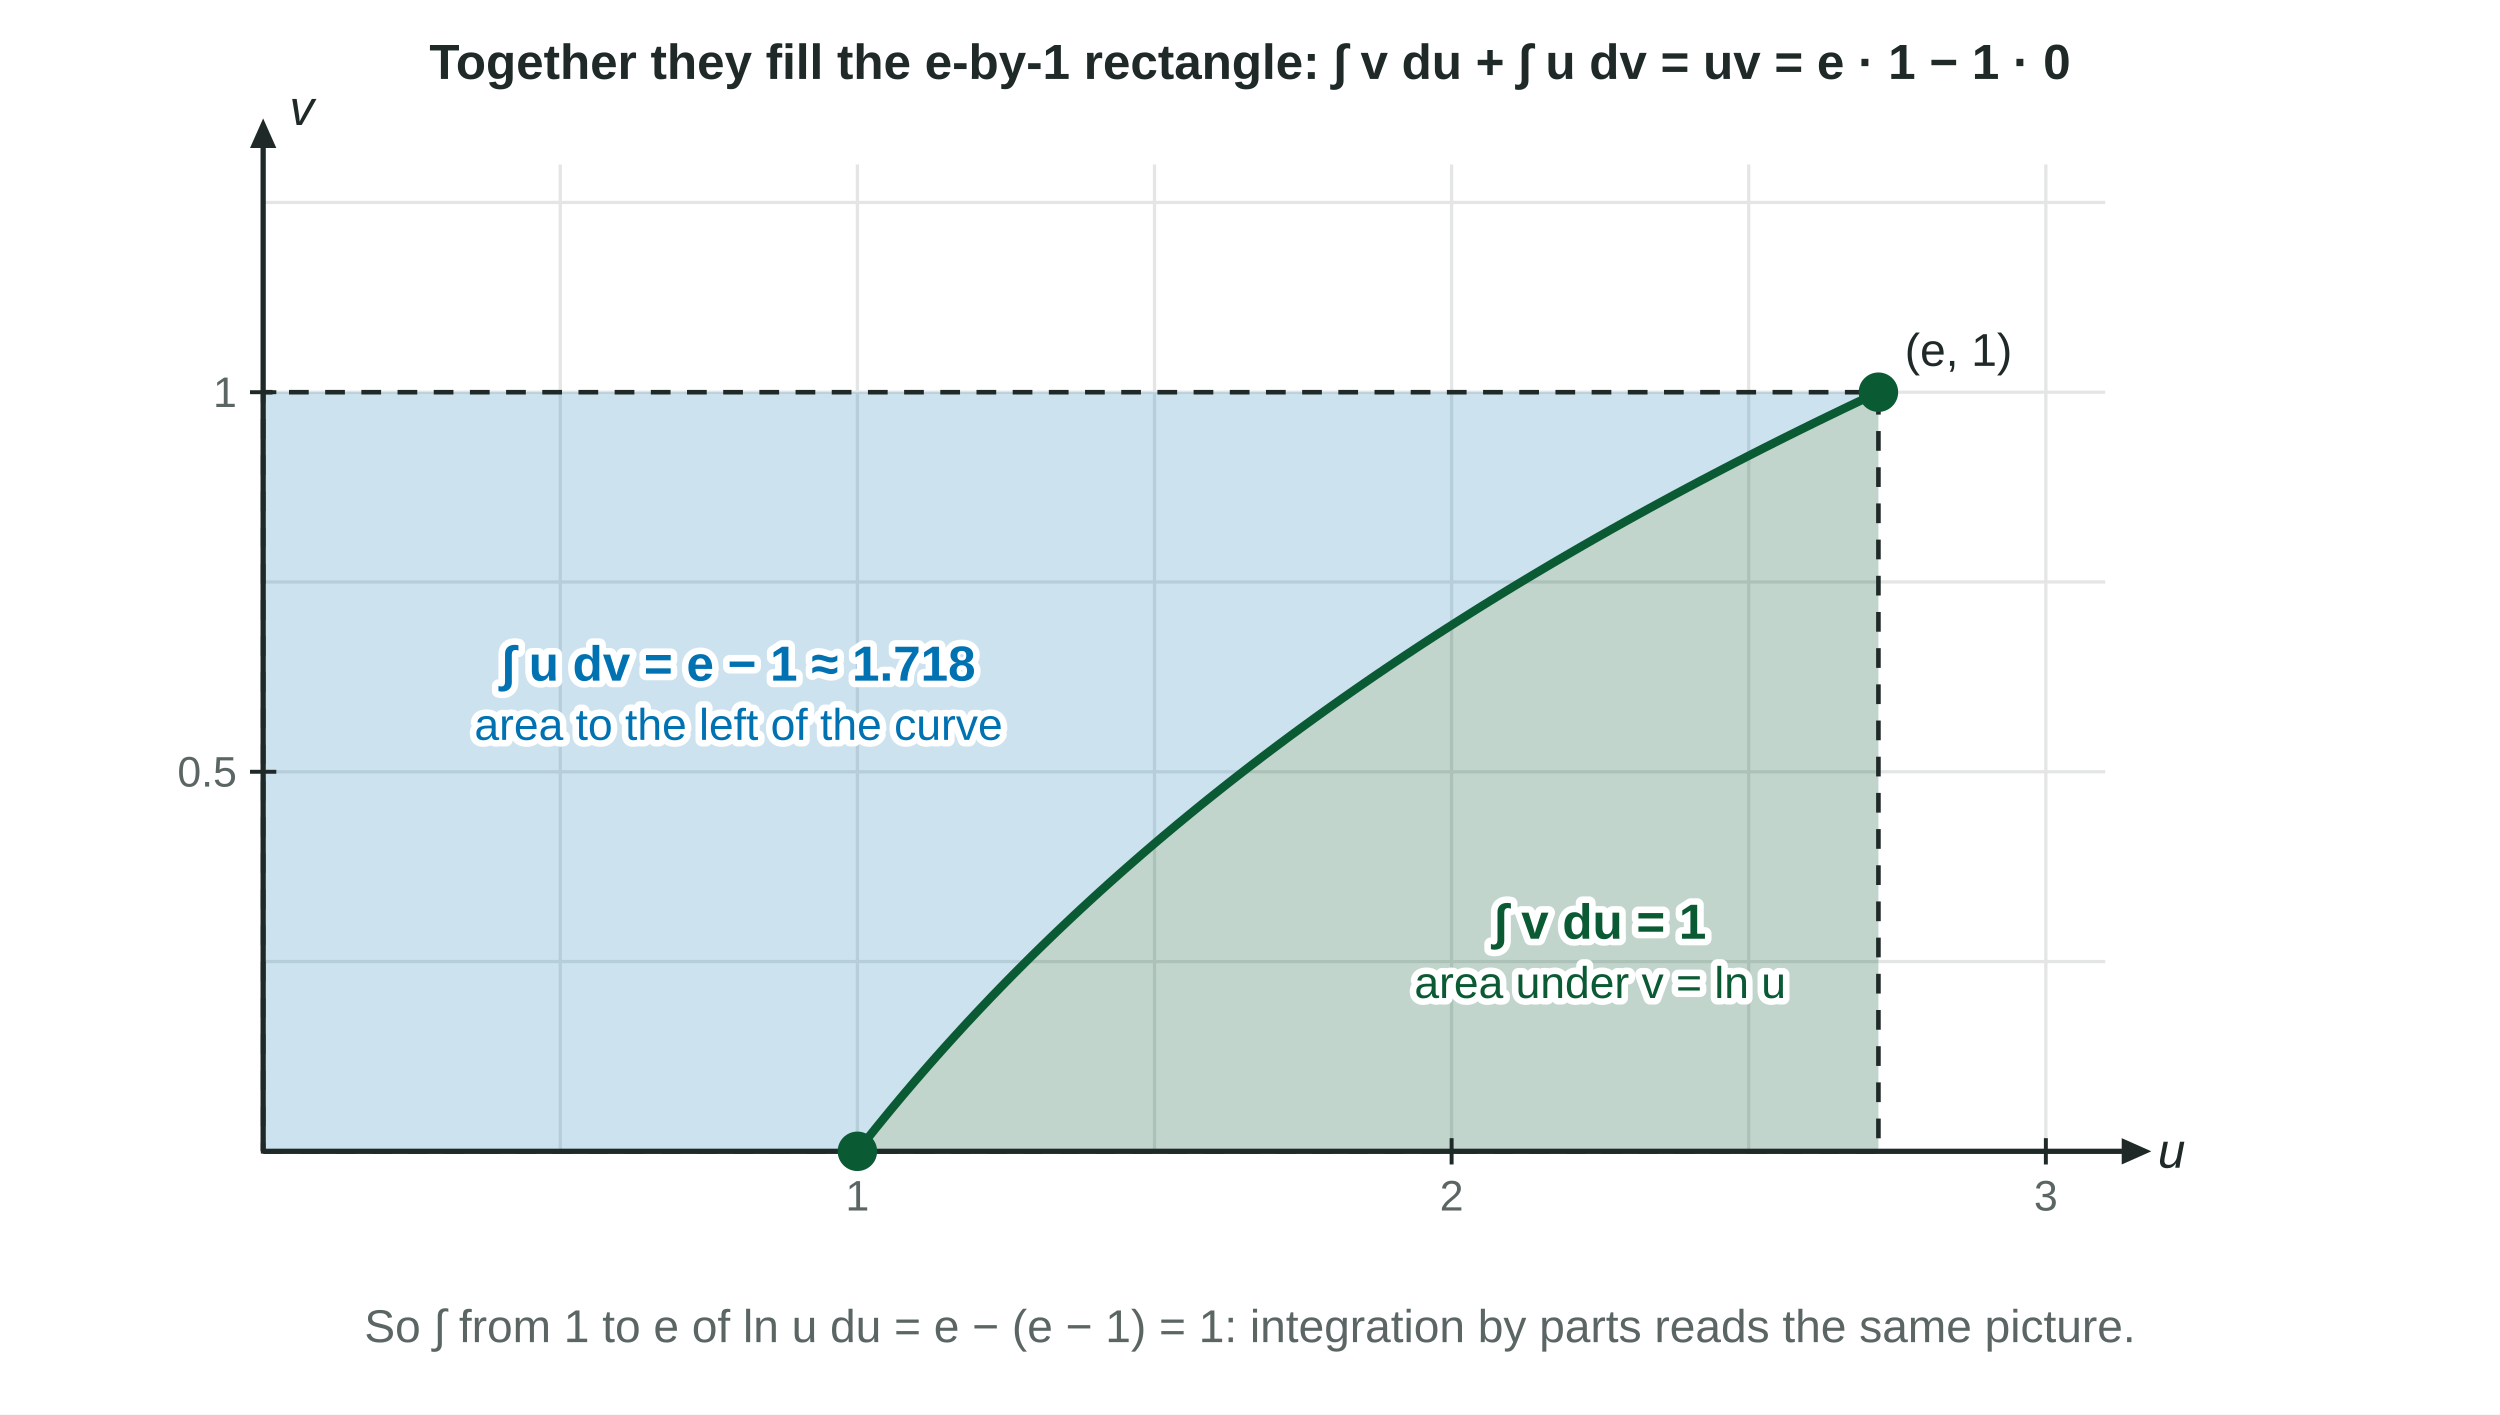
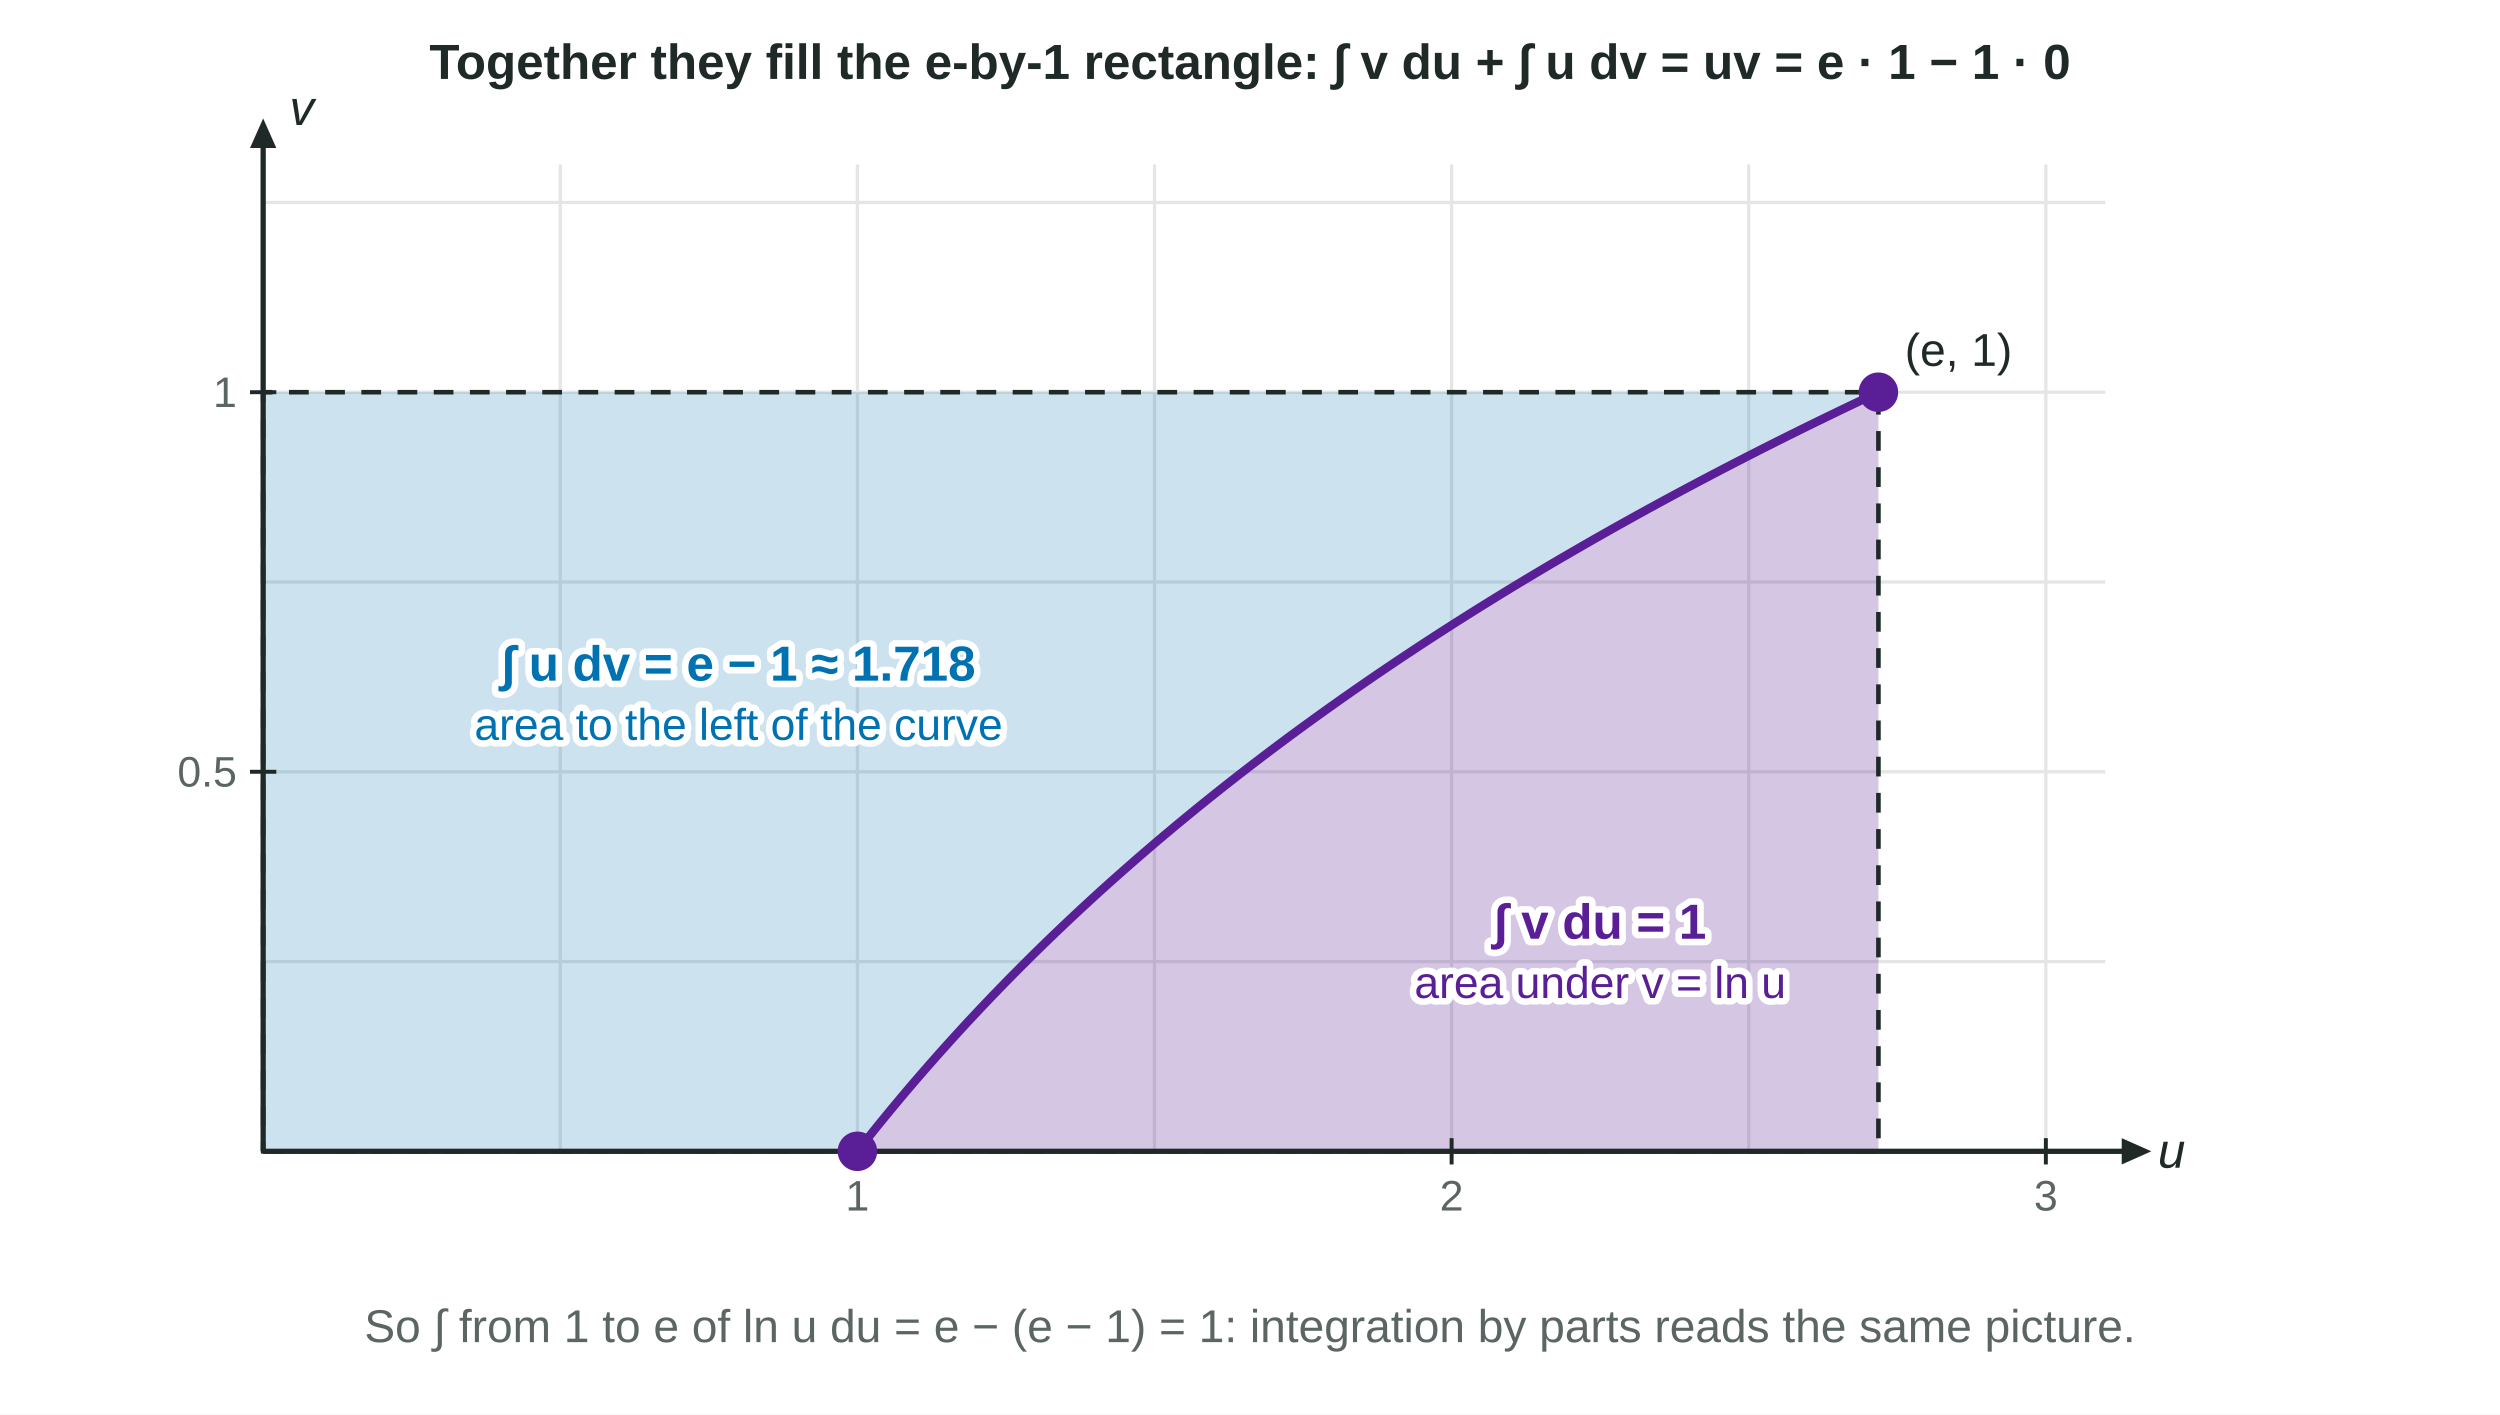
<svg xmlns="http://www.w3.org/2000/svg" viewBox="0 0 760 430" width="760" height="430" role="img" aria-labelledby="integration-by-parts-areas-t integration-by-parts-areas-d">
  <rect width="760" height="430" fill="#fff" />
  <g stroke="#E3E6E5" stroke-width="1">
    <line x1="80" y1="50" x2="80" y2="350" />
    <line x1="170.32" y1="50" x2="170.32" y2="350" />
    <line x1="260.65" y1="50" x2="260.65" y2="350" />
    <line x1="350.97" y1="50" x2="350.97" y2="350" />
    <line x1="441.29" y1="50" x2="441.29" y2="350" />
    <line x1="531.61" y1="50" x2="531.61" y2="350" />
    <line x1="621.94" y1="50" x2="621.94" y2="350" />
    <line x1="80" y1="350" x2="640" y2="350" />
    <line x1="80" y1="292.31" x2="640" y2="292.31" />
    <line x1="80" y1="234.62" x2="640" y2="234.62" />
    <line x1="80" y1="176.92" x2="640" y2="176.92" />
    <line x1="80" y1="119.23" x2="640" y2="119.23" />
    <line x1="80" y1="61.54" x2="640" y2="61.54" />
  </g>
-   <polygon points="260.65,350 261.68,348.68 262.71,347.37 263.75,346.07 264.78,344.77 265.82,343.48 266.85,342.2 267.89,340.93 268.92,339.66 269.96,338.4 270.99,337.15 272.03,335.9 273.06,334.66 274.1,333.43 275.13,332.2 276.17,330.98 277.2,329.77 278.23,328.56 279.27,327.36 280.3,326.16 281.34,324.97 282.37,323.79 283.41,322.61 284.44,321.44 285.48,320.28 286.51,319.12 287.55,317.96 288.58,316.82 289.62,315.68 290.65,314.54 291.69,313.41 292.72,312.28 293.75,311.16 294.79,310.05 295.82,308.94 296.86,307.84 297.89,306.74 298.93,305.64 299.96,304.56 301,303.47 302.03,302.4 303.07,301.32 304.1,300.25 305.14,299.19 306.17,298.13 307.21,297.08 308.24,296.03 309.27,294.99 310.31,293.95 311.34,292.91 312.38,291.88 313.41,290.86 314.45,289.84 315.48,288.82 316.52,287.81 317.55,286.8 318.59,285.8 319.62,284.8 320.66,283.81 321.69,282.82 322.73,281.83 323.76,280.85 324.79,279.87 325.83,278.9 326.86,277.93 327.9,276.97 328.93,276 329.97,275.05 331,274.09 332.04,273.14 333.07,272.2 334.11,271.26 335.14,270.32 336.18,269.39 337.21,268.46 338.24,267.53 339.28,266.61 340.31,265.69 341.35,264.77 342.38,263.86 343.42,262.95 344.45,262.05 345.49,261.15 346.52,260.25 347.56,259.35 348.59,258.46 349.63,257.58 350.66,256.69 351.7,255.81 352.73,254.93 353.76,254.06 354.8,253.19 355.83,252.32 356.87,251.46 357.9,250.6 358.94,249.74 359.97,248.89 361.01,248.04 362.04,247.19 363.08,246.34 364.11,245.5 365.15,244.66 366.18,243.83 367.22,242.99 368.25,242.16 369.28,241.34 370.32,240.51 371.35,239.69 372.39,238.87 373.42,238.06 374.46,237.25 375.49,236.44 376.53,235.63 377.56,234.83 378.6,234.02 379.63,233.23 380.67,232.43 381.7,231.64 382.74,230.85 383.77,230.06 384.8,229.28 385.84,228.49 386.87,227.71 387.91,226.94 388.94,226.16 389.98,225.39 391.01,224.62 392.05,223.86 393.08,223.09 394.12,222.33 395.15,221.57 396.19,220.82 397.22,220.06 398.26,219.31 399.29,218.56 400.32,217.82 401.36,217.07 402.39,216.33 403.43,215.59 404.46,214.85 405.5,214.12 406.53,213.39 407.57,212.66 408.6,211.93 409.64,211.2 410.67,210.48 411.71,209.76 412.74,209.04 413.78,208.32 414.81,207.61 415.84,206.9 416.88,206.19 417.91,205.48 418.95,204.77 419.98,204.07 421.02,203.37 422.05,202.67 423.09,201.97 424.12,201.28 425.16,200.59 426.19,199.89 427.23,199.21 428.26,198.52 429.3,197.83 430.33,197.15 431.36,196.47 432.4,195.79 433.43,195.12 434.47,194.44 435.5,193.77 436.54,193.1 437.57,192.43 438.61,191.76 439.64,191.1 440.68,190.44 441.71,189.77 442.75,189.11 443.78,188.46 444.82,187.8 445.85,187.15 446.88,186.5 447.92,185.85 448.95,185.2 449.99,184.55 451.02,183.91 452.06,183.27 453.09,182.62 454.13,181.99 455.16,181.35 456.2,180.71 457.23,180.08 458.27,179.45 459.3,178.82 460.34,178.19 461.37,177.56 462.4,176.94 463.44,176.31 464.47,175.69 465.51,175.07 466.54,174.45 467.58,173.83 468.61,173.22 469.65,172.61 470.68,171.99 471.72,171.38 472.75,170.77 473.79,170.17 474.82,169.56 475.86,168.96 476.89,168.36 477.92,167.76 478.96,167.16 479.99,166.56 481.03,165.96 482.06,165.37 483.1,164.77 484.13,164.18 485.17,163.59 486.2,163 487.24,162.42 488.27,161.83 489.31,161.25 490.34,160.66 491.38,160.08 492.41,159.5 493.44,158.93 494.48,158.35 495.51,157.77 496.55,157.2 497.58,156.63 498.62,156.06 499.65,155.49 500.69,154.92 501.72,154.35 502.76,153.79 503.79,153.22 504.83,152.66 505.86,152.1 506.9,151.54 507.93,150.98 508.96,150.42 510,149.87 511.03,149.31 512.07,148.76 513.1,148.21 514.14,147.66 515.17,147.11 516.21,146.56 517.24,146.01 518.28,145.47 519.31,144.92 520.35,144.38 521.38,143.84 522.42,143.3 523.45,142.76 524.48,142.22 525.52,141.68 526.55,141.15 527.59,140.61 528.62,140.08 529.66,139.55 530.69,139.02 531.73,138.49 532.76,137.96 533.8,137.44 534.83,136.91 535.87,136.39 536.9,135.86 537.94,135.34 538.97,134.82 540,134.3 541.04,133.78 542.07,133.26 543.11,132.75 544.14,132.23 545.18,131.72 546.21,131.21 547.25,130.69 548.28,130.18 549.32,129.67 550.35,129.17 551.39,128.66 552.42,128.15 553.46,127.65 554.49,127.14 555.52,126.64 556.56,126.14 557.59,125.64 558.63,125.14 559.66,124.64 560.7,124.15 561.73,123.65 562.77,123.15 563.8,122.66 564.84,122.17 565.87,121.67 566.91,121.18 567.94,120.69 568.98,120.21 570.01,119.72 571.04,119.23 571.04,350 570.01,350 568.98,350 567.94,350 566.91,350 565.87,350 564.84,350 563.8,350 562.77,350 561.73,350 560.7,350 559.66,350 558.63,350 557.59,350 556.56,350 555.52,350 554.49,350 553.46,350 552.42,350 551.39,350 550.35,350 549.32,350 548.28,350 547.25,350 546.21,350 545.18,350 544.14,350 543.11,350 542.07,350 541.04,350 540,350 538.97,350 537.94,350 536.9,350 535.87,350 534.83,350 533.8,350 532.76,350 531.73,350 530.69,350 529.66,350 528.62,350 527.59,350 526.55,350 525.52,350 524.48,350 523.45,350 522.42,350 521.38,350 520.35,350 519.31,350 518.28,350 517.24,350 516.21,350 515.17,350 514.14,350 513.1,350 512.07,350 511.03,350 510,350 508.96,350 507.93,350 506.9,350 505.86,350 504.83,350 503.79,350 502.76,350 501.72,350 500.69,350 499.65,350 498.62,350 497.58,350 496.55,350 495.51,350 494.48,350 493.44,350 492.41,350 491.38,350 490.34,350 489.31,350 488.27,350 487.24,350 486.2,350 485.17,350 484.13,350 483.1,350 482.06,350 481.03,350 479.99,350 478.96,350 477.92,350 476.89,350 475.86,350 474.82,350 473.79,350 472.75,350 471.72,350 470.68,350 469.65,350 468.61,350 467.58,350 466.54,350 465.51,350 464.47,350 463.44,350 462.4,350 461.37,350 460.34,350 459.3,350 458.27,350 457.23,350 456.2,350 455.16,350 454.13,350 453.09,350 452.06,350 451.02,350 449.99,350 448.95,350 447.92,350 446.88,350 445.85,350 444.82,350 443.78,350 442.75,350 441.71,350 440.68,350 439.64,350 438.61,350 437.57,350 436.54,350 435.5,350 434.47,350 433.43,350 432.4,350 431.36,350 430.33,350 429.3,350 428.26,350 427.23,350 426.19,350 425.16,350 424.12,350 423.09,350 422.05,350 421.02,350 419.98,350 418.95,350 417.91,350 416.88,350 415.84,350 414.81,350 413.78,350 412.74,350 411.71,350 410.67,350 409.64,350 408.6,350 407.57,350 406.53,350 405.5,350 404.46,350 403.43,350 402.39,350 401.36,350 400.32,350 399.29,350 398.26,350 397.22,350 396.19,350 395.15,350 394.12,350 393.08,350 392.05,350 391.01,350 389.98,350 388.94,350 387.91,350 386.87,350 385.84,350 384.8,350 383.77,350 382.74,350 381.7,350 380.67,350 379.63,350 378.6,350 377.56,350 376.53,350 375.49,350 374.46,350 373.42,350 372.39,350 371.35,350 370.32,350 369.28,350 368.25,350 367.22,350 366.18,350 365.15,350 364.11,350 363.08,350 362.04,350 361.01,350 359.97,350 358.94,350 357.9,350 356.87,350 355.83,350 354.8,350 353.76,350 352.73,350 351.7,350 350.66,350 349.63,350 348.59,350 347.56,350 346.52,350 345.49,350 344.45,350 343.42,350 342.38,350 341.35,350 340.31,350 339.28,350 338.24,350 337.21,350 336.18,350 335.14,350 334.11,350 333.07,350 332.04,350 331,350 329.97,350 328.93,350 327.9,350 326.86,350 325.83,350 324.79,350 323.76,350 322.73,350 321.69,350 320.66,350 319.62,350 318.59,350 317.55,350 316.52,350 315.48,350 314.45,350 313.41,350 312.38,350 311.34,350 310.31,350 309.27,350 308.24,350 307.21,350 306.17,350 305.14,350 304.1,350 303.07,350 302.03,350 301,350 299.96,350 298.93,350 297.89,350 296.86,350 295.82,350 294.79,350 293.75,350 292.72,350 291.69,350 290.65,350 289.62,350 288.58,350 287.55,350 286.51,350 285.48,350 284.44,350 283.41,350 282.37,350 281.34,350 280.3,350 279.27,350 278.23,350 277.2,350 276.17,350 275.13,350 274.1,350 273.06,350 272.03,350 270.99,350 269.96,350 268.92,350 267.89,350 266.85,350 265.82,350 264.78,350 263.75,350 262.71,350 261.68,350 260.65,350" fill="#0A5A34" fill-opacity="0.25" stroke="none" />
+   <polygon points="260.65,350 261.68,348.68 262.71,347.37 263.75,346.07 264.78,344.77 265.82,343.48 266.85,342.2 267.89,340.93 268.92,339.66 269.96,338.4 270.99,337.15 272.03,335.9 273.06,334.66 274.1,333.43 275.13,332.2 276.17,330.98 277.2,329.77 278.23,328.56 279.27,327.36 280.3,326.16 281.34,324.97 282.37,323.79 283.41,322.61 284.44,321.44 285.48,320.28 286.51,319.12 287.55,317.96 288.58,316.82 289.62,315.68 290.65,314.54 291.69,313.41 292.72,312.28 293.75,311.16 294.79,310.05 295.82,308.94 296.86,307.84 297.89,306.74 298.93,305.64 299.96,304.56 301,303.47 302.03,302.4 303.07,301.32 304.1,300.25 305.14,299.19 306.17,298.13 307.21,297.08 308.24,296.03 309.27,294.99 310.31,293.95 311.34,292.91 312.38,291.88 313.41,290.86 314.45,289.84 315.48,288.82 316.52,287.81 317.55,286.8 318.59,285.8 319.62,284.8 320.66,283.81 321.69,282.82 322.73,281.83 323.76,280.85 324.79,279.87 325.83,278.9 326.86,277.93 327.9,276.97 328.93,276 329.97,275.05 331,274.09 332.04,273.14 333.07,272.2 334.11,271.26 335.14,270.32 336.18,269.39 337.21,268.46 338.24,267.53 339.28,266.61 340.31,265.69 341.35,264.77 342.38,263.86 343.42,262.95 344.45,262.05 345.49,261.15 346.52,260.25 347.56,259.35 348.59,258.46 349.63,257.58 350.66,256.69 351.7,255.81 352.73,254.93 353.76,254.06 354.8,253.19 355.83,252.32 356.87,251.46 357.9,250.6 358.94,249.74 359.97,248.89 361.01,248.04 362.04,247.19 363.08,246.34 364.11,245.5 365.15,244.66 366.18,243.83 367.22,242.99 368.25,242.16 369.28,241.34 370.32,240.51 371.35,239.69 372.39,238.87 373.42,238.06 374.46,237.25 375.49,236.44 376.53,235.63 377.56,234.83 378.6,234.02 379.63,233.23 380.67,232.43 381.7,231.64 382.74,230.85 383.77,230.06 384.8,229.28 385.84,228.49 386.87,227.71 387.91,226.94 388.94,226.16 389.98,225.39 391.01,224.62 392.05,223.86 393.08,223.09 394.12,222.33 395.15,221.57 396.19,220.82 397.22,220.06 398.26,219.31 399.29,218.56 400.32,217.82 401.36,217.07 402.39,216.33 403.43,215.59 404.46,214.85 405.5,214.12 406.53,213.39 407.57,212.66 408.6,211.93 409.64,211.2 410.67,210.48 411.71,209.76 412.74,209.04 413.78,208.32 414.81,207.61 415.84,206.9 416.88,206.19 417.91,205.48 418.95,204.77 419.98,204.07 421.02,203.37 422.05,202.67 423.09,201.97 424.12,201.28 425.16,200.59 426.19,199.89 427.23,199.21 428.26,198.52 429.3,197.83 430.33,197.15 431.36,196.47 432.4,195.79 433.43,195.12 434.47,194.44 435.5,193.77 436.54,193.1 437.57,192.43 438.61,191.76 439.64,191.1 440.68,190.44 441.71,189.77 442.75,189.11 443.78,188.46 444.82,187.8 445.85,187.15 446.88,186.5 447.92,185.85 448.95,185.2 449.99,184.55 451.02,183.91 452.06,183.27 453.09,182.62 454.13,181.99 455.16,181.35 456.2,180.71 457.23,180.08 458.27,179.45 459.3,178.82 460.34,178.19 461.37,177.56 462.4,176.94 463.44,176.31 464.47,175.69 465.51,175.07 466.54,174.45 467.58,173.83 468.61,173.22 469.65,172.61 470.68,171.99 471.72,171.38 472.75,170.77 473.79,170.17 474.82,169.56 475.86,168.96 476.89,168.36 477.92,167.76 478.96,167.16 479.99,166.56 481.03,165.96 482.06,165.37 483.1,164.77 484.13,164.18 485.17,163.59 486.2,163 487.24,162.42 488.27,161.83 489.31,161.25 490.34,160.66 491.38,160.08 492.41,159.5 493.44,158.93 494.48,158.35 495.51,157.77 496.55,157.2 497.58,156.63 498.62,156.06 499.65,155.49 500.69,154.92 501.72,154.35 502.76,153.79 503.79,153.22 504.83,152.66 505.86,152.1 506.9,151.54 507.93,150.98 508.96,150.42 510,149.87 511.03,149.31 512.07,148.76 513.1,148.21 514.14,147.66 515.17,147.11 516.21,146.56 517.24,146.01 518.28,145.47 519.31,144.92 520.35,144.38 521.38,143.84 522.42,143.3 523.45,142.76 524.48,142.22 525.52,141.68 526.55,141.15 527.59,140.61 528.62,140.08 529.66,139.55 530.69,139.02 531.73,138.49 532.76,137.96 533.8,137.44 534.83,136.91 535.87,136.39 536.9,135.86 537.94,135.34 538.97,134.82 540,134.3 541.04,133.78 542.07,133.26 543.11,132.75 544.14,132.23 545.18,131.72 546.21,131.21 547.25,130.69 548.28,130.18 549.32,129.67 550.35,129.17 551.39,128.66 552.42,128.15 553.46,127.65 554.49,127.14 555.52,126.64 556.56,126.14 557.59,125.64 558.63,125.14 559.66,124.64 560.7,124.15 561.73,123.65 562.77,123.15 563.8,122.66 564.84,122.17 565.87,121.67 566.91,121.18 567.94,120.69 568.98,120.21 570.01,119.72 571.04,119.23 571.04,350 570.01,350 568.98,350 567.94,350 566.91,350 565.87,350 564.84,350 563.8,350 562.77,350 561.73,350 560.7,350 559.66,350 558.63,350 557.59,350 556.56,350 555.52,350 554.49,350 553.46,350 552.42,350 551.39,350 550.35,350 549.32,350 548.28,350 547.25,350 546.21,350 545.18,350 544.14,350 543.11,350 542.07,350 541.04,350 540,350 538.97,350 537.94,350 536.9,350 535.87,350 534.83,350 533.8,350 532.76,350 531.73,350 530.69,350 529.66,350 528.62,350 527.59,350 526.55,350 525.52,350 524.48,350 523.45,350 522.42,350 521.38,350 520.35,350 519.31,350 518.28,350 517.24,350 516.21,350 515.17,350 514.14,350 513.1,350 512.07,350 511.03,350 510,350 508.96,350 507.93,350 506.9,350 505.86,350 504.83,350 503.79,350 502.76,350 501.72,350 500.69,350 499.65,350 498.62,350 497.58,350 496.55,350 495.51,350 494.48,350 493.44,350 492.41,350 491.38,350 490.34,350 489.31,350 488.27,350 487.24,350 486.2,350 485.17,350 484.13,350 483.1,350 482.06,350 481.03,350 479.99,350 478.96,350 477.92,350 476.89,350 475.86,350 474.82,350 473.79,350 472.75,350 471.72,350 470.68,350 469.65,350 468.61,350 467.58,350 466.54,350 465.51,350 464.47,350 463.44,350 462.4,350 461.37,350 460.34,350 459.3,350 458.27,350 457.23,350 456.2,350 455.16,350 454.13,350 453.09,350 452.06,350 451.02,350 449.99,350 448.95,350 447.92,350 446.88,350 445.85,350 444.82,350 443.78,350 442.75,350 441.71,350 440.68,350 439.64,350 438.61,350 437.57,350 436.54,350 435.5,350 434.47,350 433.43,350 432.4,350 431.36,350 430.33,350 429.3,350 428.26,350 427.23,350 426.19,350 425.16,350 424.12,350 423.09,350 422.05,350 421.02,350 419.98,350 418.95,350 417.91,350 416.88,350 415.84,350 414.81,350 413.78,350 412.74,350 411.71,350 410.67,350 409.64,350 408.6,350 407.57,350 406.53,350 405.5,350 404.46,350 403.43,350 402.39,350 401.36,350 400.32,350 399.29,350 398.26,350 397.22,350 396.19,350 395.15,350 394.12,350 393.08,350 392.05,350 391.01,350 389.98,350 388.94,350 387.91,350 386.87,350 385.84,350 384.8,350 383.77,350 382.74,350 381.7,350 380.67,350 379.63,350 378.6,350 377.56,350 376.53,350 375.49,350 374.46,350 373.42,350 372.39,350 371.35,350 370.32,350 369.28,350 368.25,350 367.22,350 366.18,350 365.15,350 364.11,350 363.08,350 362.04,350 361.01,350 359.97,350 358.94,350 357.9,350 356.87,350 355.83,350 354.8,350 353.76,350 352.73,350 351.7,350 350.66,350 349.63,350 348.59,350 347.56,350 346.52,350 345.49,350 344.45,350 343.42,350 342.38,350 341.35,350 340.31,350 339.28,350 338.24,350 337.21,350 336.18,350 335.14,350 334.11,350 333.07,350 332.04,350 331,350 329.97,350 328.93,350 327.9,350 326.86,350 325.83,350 324.79,350 323.76,350 322.73,350 321.69,350 320.66,350 319.62,350 318.59,350 317.55,350 316.52,350 315.48,350 314.45,350 313.41,350 312.38,350 311.34,350 310.31,350 309.27,350 308.24,350 307.21,350 306.17,350 305.14,350 304.1,350 303.07,350 302.03,350 301,350 299.96,350 298.93,350 297.89,350 296.86,350 295.82,350 294.79,350 293.75,350 292.72,350 291.69,350 290.65,350 289.62,350 288.58,350 287.55,350 286.51,350 285.48,350 284.44,350 283.41,350 282.37,350 281.34,350 280.3,350 279.27,350 278.23,350 277.2,350 276.17,350 275.13,350 274.1,350 273.06,350 272.03,350 270.99,350 269.96,350 268.92,350 267.89,350 266.85,350 265.82,350 264.78,350 263.75,350 262.71,350 261.68,350 260.65,350" fill="#5A1E96" fill-opacity="0.25" stroke="none" />
  <polygon points="80,350 260.65,350 261.55,348.85 262.46,347.69 263.38,346.54 264.29,345.38 265.22,344.23 266.15,343.08 267.08,341.92 268.02,340.77 268.96,339.62 269.91,338.46 270.86,337.31 271.82,336.15 272.78,335 273.74,333.85 274.71,332.69 275.69,331.54 276.67,330.38 277.66,329.23 278.65,328.08 279.64,326.92 280.64,325.77 281.65,324.62 282.66,323.46 283.68,322.31 284.7,321.15 285.72,320 286.76,318.85 287.79,317.69 288.83,316.54 289.88,315.38 290.93,314.23 291.99,313.08 293.05,311.92 294.12,310.77 295.19,309.62 296.27,308.46 297.36,307.31 298.45,306.15 299.54,305 300.64,303.85 301.75,302.69 302.86,301.54 303.98,300.38 305.1,299.23 306.23,298.08 307.36,296.92 308.5,295.77 309.65,294.62 310.8,293.46 311.95,292.31 313.12,291.15 314.28,290 315.46,288.85 316.64,287.69 317.82,286.54 319.02,285.38 320.22,284.23 321.42,283.08 322.63,281.92 323.85,280.77 325.07,279.62 326.3,278.46 327.53,277.31 328.77,276.15 330.02,275 331.27,273.85 332.53,272.69 333.8,271.54 335.07,270.38 336.35,269.23 337.63,268.08 338.92,266.92 340.22,265.77 341.53,264.62 342.84,263.46 344.15,262.31 345.48,261.15 346.81,260 348.15,258.85 349.49,257.69 350.84,256.54 352.2,255.38 353.56,254.23 354.93,253.08 356.31,251.92 357.7,250.77 359.09,249.62 360.49,248.46 361.9,247.31 363.31,246.15 364.73,245 366.16,243.85 367.59,242.69 369.03,241.54 370.48,240.38 371.94,239.23 373.4,238.08 374.87,236.92 376.35,235.77 377.83,234.62 379.33,233.46 380.83,232.31 382.33,231.15 383.85,230 385.37,228.85 386.9,227.69 388.44,226.54 389.99,225.38 391.54,224.23 393.1,223.08 394.67,221.92 396.25,220.77 397.84,219.62 399.43,218.46 401.03,217.31 402.64,216.15 404.26,215 405.88,213.85 407.52,212.69 409.16,211.54 410.81,210.38 412.47,209.23 414.13,208.08 415.81,206.92 417.49,205.77 419.18,204.62 420.88,203.46 422.59,202.31 424.31,201.15 426.03,200 427.77,198.85 429.51,197.69 431.26,196.54 433.02,195.38 434.79,194.23 436.57,193.08 438.36,191.92 440.16,190.77 441.96,189.62 443.77,188.46 445.6,187.31 447.43,186.15 449.27,185 451.12,183.85 452.98,182.69 454.85,181.54 456.73,180.38 458.62,179.23 460.52,178.08 462.43,176.92 464.34,175.77 466.27,174.62 468.21,173.46 470.15,172.31 472.11,171.15 474.07,170 476.05,168.85 478.03,167.69 480.03,166.54 482.03,165.38 484.05,164.23 486.07,163.08 488.11,161.92 490.15,160.77 492.21,159.62 494.28,158.46 496.35,157.31 498.44,156.15 500.54,155 502.65,153.85 504.76,152.69 506.89,151.54 509.03,150.38 511.18,149.23 513.35,148.08 515.52,146.92 517.7,145.77 519.89,144.62 522.1,143.46 524.32,142.31 526.54,141.15 528.78,140 531.03,138.85 533.29,137.69 535.56,136.54 537.85,135.38 540.14,134.23 542.45,133.08 544.77,131.92 547.1,130.77 549.44,129.62 551.79,128.46 554.16,127.31 556.53,126.15 558.92,125 561.32,123.85 563.73,122.69 566.16,121.54 568.6,120.38 571.04,119.23 80,119.23" fill="#0072B2" fill-opacity="0.2" stroke="none" stroke-width="1.4" />
  <polygon points="80,350 571.04,350 571.04,119.23 80,119.23" fill="none" fill-opacity="1" stroke="#1F2A28" stroke-width="1.4" stroke-dasharray="6 5" />
  <g stroke="#1F2A28" stroke-width="1.6">
    <line x1="80" y1="350" x2="648" y2="350" />
    <line x1="80" y1="350" x2="80" y2="42" />
  </g>
  <polygon fill="#1F2A28" points="654,350 645,346 645,354" />
  <polygon fill="#1F2A28" points="80,36 76,45 84,45" />
  <line x1="260.65" y1="346" x2="260.65" y2="354" stroke="#1F2A28" stroke-width="1.2" />
  <text x="260.65" y="368" font-family="Arial, Helvetica, sans-serif" font-size="13" fill="#5B6664" text-anchor="middle" font-weight="normal" paint-order="stroke" stroke="#fff" stroke-width="4" stroke-linejoin="round">
    <tspan>1</tspan>
  </text>
  <line x1="441.29" y1="346" x2="441.29" y2="354" stroke="#1F2A28" stroke-width="1.2" />
  <text x="441.29" y="368" font-family="Arial, Helvetica, sans-serif" font-size="13" fill="#5B6664" text-anchor="middle" font-weight="normal" paint-order="stroke" stroke="#fff" stroke-width="4" stroke-linejoin="round">
    <tspan>2</tspan>
  </text>
  <line x1="621.94" y1="346" x2="621.94" y2="354" stroke="#1F2A28" stroke-width="1.2" />
  <text x="621.94" y="368" font-family="Arial, Helvetica, sans-serif" font-size="13" fill="#5B6664" text-anchor="middle" font-weight="normal" paint-order="stroke" stroke="#fff" stroke-width="4" stroke-linejoin="round">
    <tspan>3</tspan>
  </text>
  <line x1="76" y1="234.62" x2="84" y2="234.62" stroke="#1F2A28" stroke-width="1.2" />
  <text x="72" y="239.12" font-family="Arial, Helvetica, sans-serif" font-size="13" fill="#5B6664" text-anchor="end" font-weight="normal" paint-order="stroke" stroke="#fff" stroke-width="4" stroke-linejoin="round">
    <tspan>0.5</tspan>
  </text>
  <line x1="76" y1="119.23" x2="84" y2="119.23" stroke="#1F2A28" stroke-width="1.2" />
  <text x="72" y="123.73" font-family="Arial, Helvetica, sans-serif" font-size="13" fill="#5B6664" text-anchor="end" font-weight="normal" paint-order="stroke" stroke="#fff" stroke-width="4" stroke-linejoin="round">
    <tspan>1</tspan>
  </text>
  <text x="656" y="355" font-family="Arial, Helvetica, sans-serif" font-size="15" fill="#1F2A28" text-anchor="start" font-weight="normal">
    <tspan font-style="italic">u</tspan>
  </text>
  <text x="88" y="38" font-family="Arial, Helvetica, sans-serif" font-size="15" fill="#1F2A28" text-anchor="start" font-weight="normal">
    <tspan font-style="italic">v</tspan>
  </text>
-   <path d="M260.65 350L261.42 349.01L262.2 348.03L262.97 347.05L263.75 346.07L264.53 345.1L265.3 344.13L266.08 343.16L266.85 342.2L267.63 341.25L268.41 340.29L269.18 339.35L269.96 338.4L270.73 337.46L271.51 336.52L272.29 335.59L273.06 334.66L273.84 333.73L274.61 332.81L275.39 331.89L276.17 330.98L276.94 330.07L277.72 329.16L278.49 328.26L279.27 327.36L280.05 326.46L280.82 325.57L281.6 324.68L282.37 323.79L283.15 322.91L283.93 322.03L284.7 321.15L285.48 320.28L286.25 319.41L287.03 318.54L287.81 317.68L288.58 316.82L289.36 315.96L290.13 315.11L290.91 314.26L291.69 313.41L292.46 312.56L293.24 311.72L294.01 310.88L294.79 310.05L295.57 309.22L296.34 308.39L297.12 307.56L297.89 306.74L298.67 305.92L299.45 305.1L300.22 304.29L301 303.47L301.77 302.66L302.55 301.86L303.33 301.06L304.1 300.25L304.88 299.46L305.65 298.66L306.43 297.87L307.21 297.08L307.98 296.29L308.76 295.51L309.53 294.73L310.31 293.95L311.09 293.17L311.86 292.4L312.64 291.63L313.41 290.86L314.19 290.09L314.97 289.33L315.74 288.57L316.52 287.81L317.29 287.06L318.07 286.3L318.85 285.55L319.62 284.8L320.4 284.06L321.17 283.31L321.95 282.57L322.73 281.83L323.5 281.1L324.28 280.36L325.05 279.63L325.83 278.9L326.61 278.17L327.38 277.45L328.16 276.72L328.93 276L329.71 275.29L330.49 274.57L331.26 273.86L332.04 273.14L332.81 272.43L333.59 271.73L334.36 271.02L335.14 270.32L335.92 269.62L336.69 268.92L337.47 268.22L338.24 267.53L339.02 266.84L339.8 266.15L340.57 265.46L341.35 264.77L342.12 264.09L342.9 263.41L343.68 262.73L344.45 262.05L345.23 261.37L346 260.7L346.78 260.02L347.56 259.35L348.33 258.69L349.11 258.02L349.88 257.36L350.66 256.69L351.44 256.03L352.21 255.37L352.99 254.72L353.76 254.06L354.54 253.41L355.32 252.76L356.09 252.11L356.87 251.46L357.64 250.81L358.42 250.17L359.2 249.53L359.97 248.89L360.75 248.25L361.52 247.61L362.3 246.98L363.08 246.34L363.85 245.71L364.63 245.08L365.4 244.45L366.18 243.83L366.96 243.2L367.73 242.58L368.51 241.96L369.28 241.34L370.06 240.72L370.84 240.1L371.61 239.49L372.39 238.87L373.16 238.26L373.94 237.65L374.72 237.04L375.49 236.44L376.27 235.83L377.04 235.23L377.82 234.63L378.6 234.02L379.37 233.43L380.15 232.83L380.92 232.23L381.7 231.64L382.48 231.05L383.25 230.45L384.03 229.86L384.8 229.28L385.58 228.69L386.36 228.1L387.13 227.52L387.91 226.94L388.68 226.36L389.46 225.78L390.24 225.2L391.01 224.62L391.79 224.05L392.56 223.47L393.34 222.9L394.12 222.33L394.89 221.76L395.67 221.19L396.44 220.63L397.22 220.06L398 219.5L398.77 218.94L399.55 218.37L400.32 217.82L401.1 217.26L401.88 216.7L402.65 216.14L403.43 215.59L404.2 215.04L404.98 214.49L405.76 213.93L406.53 213.39L407.31 212.84L408.08 212.29L408.86 211.75L409.64 211.2L410.41 210.66L411.19 210.12L411.96 209.58L412.74 209.04L413.52 208.5L414.29 207.97L415.07 207.43L415.84 206.9L416.62 206.36L417.4 205.83L418.17 205.3L418.95 204.77L419.72 204.25L420.5 203.72L421.28 203.19L422.05 202.67L422.83 202.15L423.6 201.63L424.38 201.1L425.16 200.59L425.93 200.07L426.71 199.55L427.48 199.03L428.26 198.52L429.04 198.01L429.81 197.49L430.59 196.98L431.36 196.47L432.14 195.96L432.92 195.45L433.69 194.95L434.47 194.44L435.24 193.94L436.02 193.43L436.8 192.93L437.57 192.43L438.35 191.93L439.12 191.43L439.9 190.93L440.68 190.44L441.45 189.94L442.23 189.44L443 188.95L443.78 188.46L444.56 187.97L445.33 187.48L446.11 186.99L446.88 186.5L447.66 186.01L448.44 185.52L449.21 185.04L449.99 184.55L450.76 184.07L451.54 183.59L452.32 183.11L453.09 182.62L453.87 182.15L454.64 181.67L455.42 181.19L456.2 180.71L456.97 180.24L457.75 179.76L458.52 179.29L459.3 178.82L460.08 178.34L460.85 177.87L461.63 177.4L462.4 176.94L463.18 176.47L463.96 176L464.73 175.54L465.51 175.07L466.28 174.61L467.06 174.14L467.84 173.68L468.61 173.22L469.39 172.76L470.16 172.3L470.94 171.84L471.72 171.38L472.49 170.93L473.27 170.47L474.04 170.02L474.82 169.56L475.6 169.11L476.37 168.66L477.15 168.21L477.92 167.76L478.7 167.31L479.48 166.86L480.25 166.41L481.03 165.96L481.8 165.52L482.58 165.07L483.36 164.63L484.13 164.18L484.91 163.74L485.68 163.3L486.46 162.86L487.24 162.42L488.01 161.98L488.79 161.54L489.56 161.1L490.34 160.66L491.12 160.23L491.89 159.79L492.67 159.36L493.44 158.93L494.22 158.49L495 158.06L495.77 157.63L496.55 157.2L497.32 156.77L498.1 156.34L498.88 155.91L499.65 155.49L500.43 155.06L501.2 154.63L501.98 154.21L502.76 153.79L503.53 153.36L504.31 152.94L505.08 152.52L505.86 152.1L506.64 151.68L507.41 151.26L508.19 150.84L508.96 150.42L509.74 150L510.52 149.59L511.29 149.17L512.07 148.76L512.84 148.34L513.62 147.93L514.4 147.52L515.17 147.11L515.95 146.69L516.72 146.28L517.5 145.87L518.28 145.47L519.05 145.06L519.83 144.65L520.6 144.24L521.38 143.84L522.16 143.43L522.93 143.03L523.71 142.62L524.48 142.22L525.26 141.82L526.04 141.42L526.81 141.01L527.59 140.61L528.36 140.21L529.14 139.82L529.92 139.42L530.69 139.02L531.47 138.62L532.24 138.23L533.02 137.83L533.8 137.44L534.57 137.04L535.35 136.65L536.12 136.25L536.9 135.86L537.68 135.47L538.45 135.08L539.23 134.69L540 134.3L540.78 133.91L541.56 133.52L542.33 133.13L543.11 132.75L543.88 132.36L544.66 131.98L545.44 131.59L546.21 131.21L546.99 130.82L547.76 130.44L548.54 130.06L549.32 129.67L550.09 129.29L550.87 128.91L551.64 128.53L552.42 128.15L553.2 127.77L553.97 127.4L554.75 127.02L555.52 126.64L556.3 126.27L557.08 125.89L557.85 125.52L558.63 125.14L559.4 124.77L560.18 124.39L560.96 124.02L561.73 123.65L562.51 123.28L563.28 122.91L564.06 122.54L564.84 122.17L565.61 121.8L566.39 121.43L567.16 121.06L567.94 120.69L568.72 120.33L569.49 119.96L570.27 119.6L571.04 119.23" fill="none" stroke="#0A5A34" stroke-width="2.6" stroke-linejoin="round" stroke-linecap="round" />
-   <circle cx="260.65" cy="350" r="5" fill="#0A5A34" stroke="#0A5A34" stroke-width="2" />
-   <circle cx="571.04" cy="119.23" r="5" fill="#0A5A34" stroke="#0A5A34" stroke-width="2" />
+   <path d="M260.65 350L261.42 349.01L262.2 348.03L262.97 347.05L263.75 346.07L264.53 345.1L265.3 344.13L266.08 343.16L266.85 342.2L267.63 341.25L268.41 340.29L269.18 339.35L269.96 338.4L270.73 337.46L271.51 336.52L272.29 335.59L273.06 334.66L273.84 333.73L274.61 332.81L275.39 331.89L276.17 330.98L276.94 330.07L277.72 329.16L278.49 328.26L279.27 327.36L280.05 326.46L280.82 325.57L281.6 324.68L282.37 323.79L283.15 322.91L283.93 322.03L284.7 321.15L285.48 320.28L286.25 319.41L287.03 318.54L287.81 317.68L288.58 316.82L289.36 315.96L290.13 315.11L290.91 314.26L291.69 313.41L292.46 312.56L293.24 311.72L294.01 310.88L294.79 310.05L295.57 309.22L296.34 308.39L297.12 307.56L297.89 306.74L298.67 305.92L299.45 305.1L300.22 304.29L301 303.47L301.77 302.66L302.55 301.86L303.33 301.06L304.1 300.25L304.88 299.46L305.65 298.66L306.43 297.87L307.21 297.08L307.98 296.29L308.76 295.51L309.53 294.73L310.31 293.95L311.09 293.17L311.86 292.4L312.64 291.63L313.41 290.86L314.19 290.09L314.97 289.33L315.74 288.57L316.52 287.81L317.29 287.06L318.07 286.3L318.85 285.55L319.62 284.8L320.4 284.06L321.17 283.31L321.95 282.57L322.73 281.83L323.5 281.1L324.28 280.36L325.05 279.63L325.83 278.9L326.61 278.17L327.38 277.45L328.16 276.72L328.93 276L329.71 275.29L330.49 274.57L331.26 273.86L332.04 273.14L332.81 272.43L333.59 271.73L334.36 271.02L335.14 270.32L335.92 269.62L336.69 268.92L337.47 268.22L338.24 267.53L339.02 266.84L339.8 266.15L340.57 265.46L341.35 264.77L342.12 264.09L342.9 263.41L343.68 262.73L344.45 262.05L345.23 261.37L346 260.7L346.78 260.02L347.56 259.35L348.33 258.69L349.11 258.02L349.88 257.36L350.66 256.69L351.44 256.03L352.21 255.37L352.99 254.72L353.76 254.06L354.54 253.41L355.32 252.76L356.09 252.11L356.87 251.46L357.64 250.81L358.42 250.17L359.2 249.53L359.97 248.89L360.75 248.25L361.52 247.61L362.3 246.98L363.08 246.34L363.85 245.71L364.63 245.08L365.4 244.45L366.18 243.83L366.96 243.2L367.73 242.58L368.51 241.96L369.28 241.34L370.06 240.72L370.84 240.1L371.61 239.49L372.39 238.87L373.16 238.26L373.94 237.65L374.72 237.04L375.49 236.44L376.27 235.83L377.04 235.23L377.82 234.63L378.6 234.02L379.37 233.43L380.15 232.83L380.92 232.23L381.7 231.64L382.48 231.05L383.25 230.45L384.03 229.86L384.8 229.28L385.58 228.69L386.36 228.1L387.13 227.52L387.91 226.94L388.68 226.36L389.46 225.78L390.24 225.2L391.01 224.62L391.79 224.05L392.56 223.47L393.34 222.9L394.12 222.33L394.89 221.76L395.67 221.19L396.44 220.63L397.22 220.06L398 219.5L398.77 218.94L399.55 218.37L400.32 217.82L401.1 217.26L401.88 216.7L402.65 216.14L403.43 215.59L404.2 215.04L404.98 214.49L405.76 213.93L406.53 213.39L407.31 212.84L408.08 212.29L408.86 211.75L409.64 211.2L410.41 210.66L411.19 210.12L411.96 209.58L412.74 209.04L413.52 208.5L414.29 207.97L415.07 207.43L415.84 206.9L416.62 206.36L417.4 205.83L418.17 205.3L418.95 204.77L419.72 204.25L420.5 203.72L421.28 203.19L422.05 202.67L422.83 202.15L423.6 201.63L424.38 201.1L425.16 200.59L425.93 200.07L426.71 199.55L427.48 199.03L428.26 198.52L429.04 198.01L429.81 197.49L430.59 196.98L431.36 196.47L432.14 195.96L432.92 195.45L433.69 194.95L434.47 194.44L435.24 193.94L436.02 193.43L436.8 192.93L437.57 192.43L438.35 191.93L439.12 191.43L439.9 190.93L440.68 190.44L441.45 189.94L442.23 189.44L443 188.95L443.78 188.46L444.56 187.97L445.33 187.48L446.11 186.99L446.88 186.5L447.66 186.01L448.44 185.52L449.21 185.04L449.99 184.55L450.76 184.07L451.54 183.59L452.32 183.11L453.09 182.62L453.87 182.15L454.64 181.67L455.42 181.19L456.2 180.71L456.97 180.24L457.75 179.76L458.52 179.29L459.3 178.82L460.08 178.34L460.85 177.87L461.63 177.4L462.4 176.94L463.18 176.47L463.96 176L464.73 175.54L465.51 175.07L466.28 174.61L467.06 174.14L467.84 173.68L468.61 173.22L469.39 172.76L470.16 172.3L470.94 171.84L471.72 171.38L472.49 170.93L473.27 170.47L474.04 170.02L474.82 169.56L475.6 169.11L476.37 168.66L477.15 168.21L477.92 167.76L478.7 167.31L479.48 166.86L480.25 166.41L481.03 165.96L481.8 165.52L482.58 165.07L483.36 164.63L484.13 164.18L484.91 163.74L485.68 163.3L486.46 162.86L487.24 162.42L488.01 161.98L488.79 161.54L489.56 161.1L490.34 160.66L491.12 160.23L491.89 159.79L492.67 159.36L493.44 158.93L494.22 158.49L495 158.06L495.77 157.63L496.55 157.2L497.32 156.77L498.1 156.34L498.88 155.91L499.65 155.49L500.43 155.06L501.2 154.63L501.98 154.21L502.76 153.79L503.53 153.36L504.31 152.94L505.08 152.52L505.86 152.1L506.64 151.68L507.41 151.26L508.19 150.84L508.96 150.42L509.74 150L510.52 149.59L511.29 149.17L512.07 148.76L512.84 148.34L513.62 147.93L514.4 147.52L515.17 147.11L515.95 146.69L516.72 146.28L517.5 145.87L518.28 145.47L519.05 145.06L519.83 144.65L520.6 144.24L521.38 143.84L522.16 143.43L522.93 143.03L523.71 142.62L524.48 142.22L525.26 141.82L526.04 141.42L526.81 141.01L527.59 140.61L528.36 140.21L529.14 139.82L529.92 139.42L530.69 139.02L531.47 138.62L532.24 138.23L533.02 137.83L533.8 137.44L534.57 137.04L535.35 136.65L536.12 136.25L536.9 135.86L537.68 135.47L538.45 135.08L539.23 134.69L540 134.3L540.78 133.91L541.56 133.52L542.33 133.13L543.11 132.75L543.88 132.36L544.66 131.98L545.44 131.59L546.21 131.21L546.99 130.82L547.76 130.44L548.54 130.06L549.32 129.67L550.09 129.29L550.87 128.91L551.64 128.53L552.42 128.15L553.2 127.77L553.97 127.4L554.75 127.02L555.52 126.64L556.3 126.27L557.08 125.89L557.85 125.52L558.63 125.14L559.4 124.77L560.18 124.39L560.96 124.02L561.73 123.65L562.51 123.28L563.28 122.91L564.06 122.54L564.84 122.17L565.61 121.8L566.39 121.43L567.16 121.06L567.94 120.69L568.72 120.33L569.49 119.96L570.27 119.6L571.04 119.23" fill="none" stroke="#5A1E96" stroke-width="2.6" stroke-linejoin="round" stroke-linecap="round" />
+   <circle cx="260.65" cy="350" r="5" fill="#5A1E96" stroke="#5A1E96" stroke-width="2" />
+   <circle cx="571.04" cy="119.23" r="5" fill="#5A1E96" stroke="#5A1E96" stroke-width="2" />
  <text x="579.04" y="111.23" font-family="Arial, Helvetica, sans-serif" font-size="14" fill="#1F2A28" text-anchor="start" font-weight="normal">
    <tspan>(e, 1)</tspan>
  </text>
-   <text x="486.45" y="285.38" font-family="Arial, Helvetica, sans-serif" font-size="15" fill="#0A5A34" text-anchor="middle" font-weight="bold" paint-order="stroke" stroke="#fff" stroke-width="4" stroke-linejoin="round">
+   <text x="486.45" y="285.38" font-family="Arial, Helvetica, sans-serif" font-size="15" fill="#5A1E96" text-anchor="middle" font-weight="bold" paint-order="stroke" stroke="#fff" stroke-width="4" stroke-linejoin="round">
    <tspan>∫ v du = 1</tspan>
  </text>
-   <text x="486.45" y="303.38" font-family="Arial, Helvetica, sans-serif" font-size="13.5" fill="#0A5A34" text-anchor="middle" font-weight="normal" paint-order="stroke" stroke="#fff" stroke-width="4" stroke-linejoin="round">
+   <text x="486.45" y="303.38" font-family="Arial, Helvetica, sans-serif" font-size="13.5" fill="#5A1E96" text-anchor="middle" font-weight="normal" paint-order="stroke" stroke="#fff" stroke-width="4" stroke-linejoin="round">
    <tspan>area under v = ln u</tspan>
  </text>
  <text x="224.52" y="206.92" font-family="Arial, Helvetica, sans-serif" font-size="15" fill="#0072B2" text-anchor="middle" font-weight="bold" paint-order="stroke" stroke="#fff" stroke-width="4" stroke-linejoin="round">
    <tspan>∫ u dv = e − 1 ≈ 1.718</tspan>
  </text>
  <text x="224.52" y="224.92" font-family="Arial, Helvetica, sans-serif" font-size="13.5" fill="#0072B2" text-anchor="middle" font-weight="normal" paint-order="stroke" stroke="#fff" stroke-width="4" stroke-linejoin="round">
    <tspan>area to the left of the curve</tspan>
  </text>
  <text x="380" y="24" font-family="Arial, Helvetica, sans-serif" font-size="15" fill="#1F2A28" text-anchor="middle" font-weight="bold">
    <tspan>Together they fill the e-by-1 rectangle:  ∫ v du + ∫ u dv = uv = e · 1 − 1 · 0</tspan>
  </text>
  <text x="380" y="408" font-family="Arial, Helvetica, sans-serif" font-size="14" fill="#5B6664" text-anchor="middle" font-weight="normal">
    <tspan>So ∫ from 1 to e of ln u du = e − (e − 1) = 1: integration by parts reads the same picture.</tspan>
  </text>
</svg>
